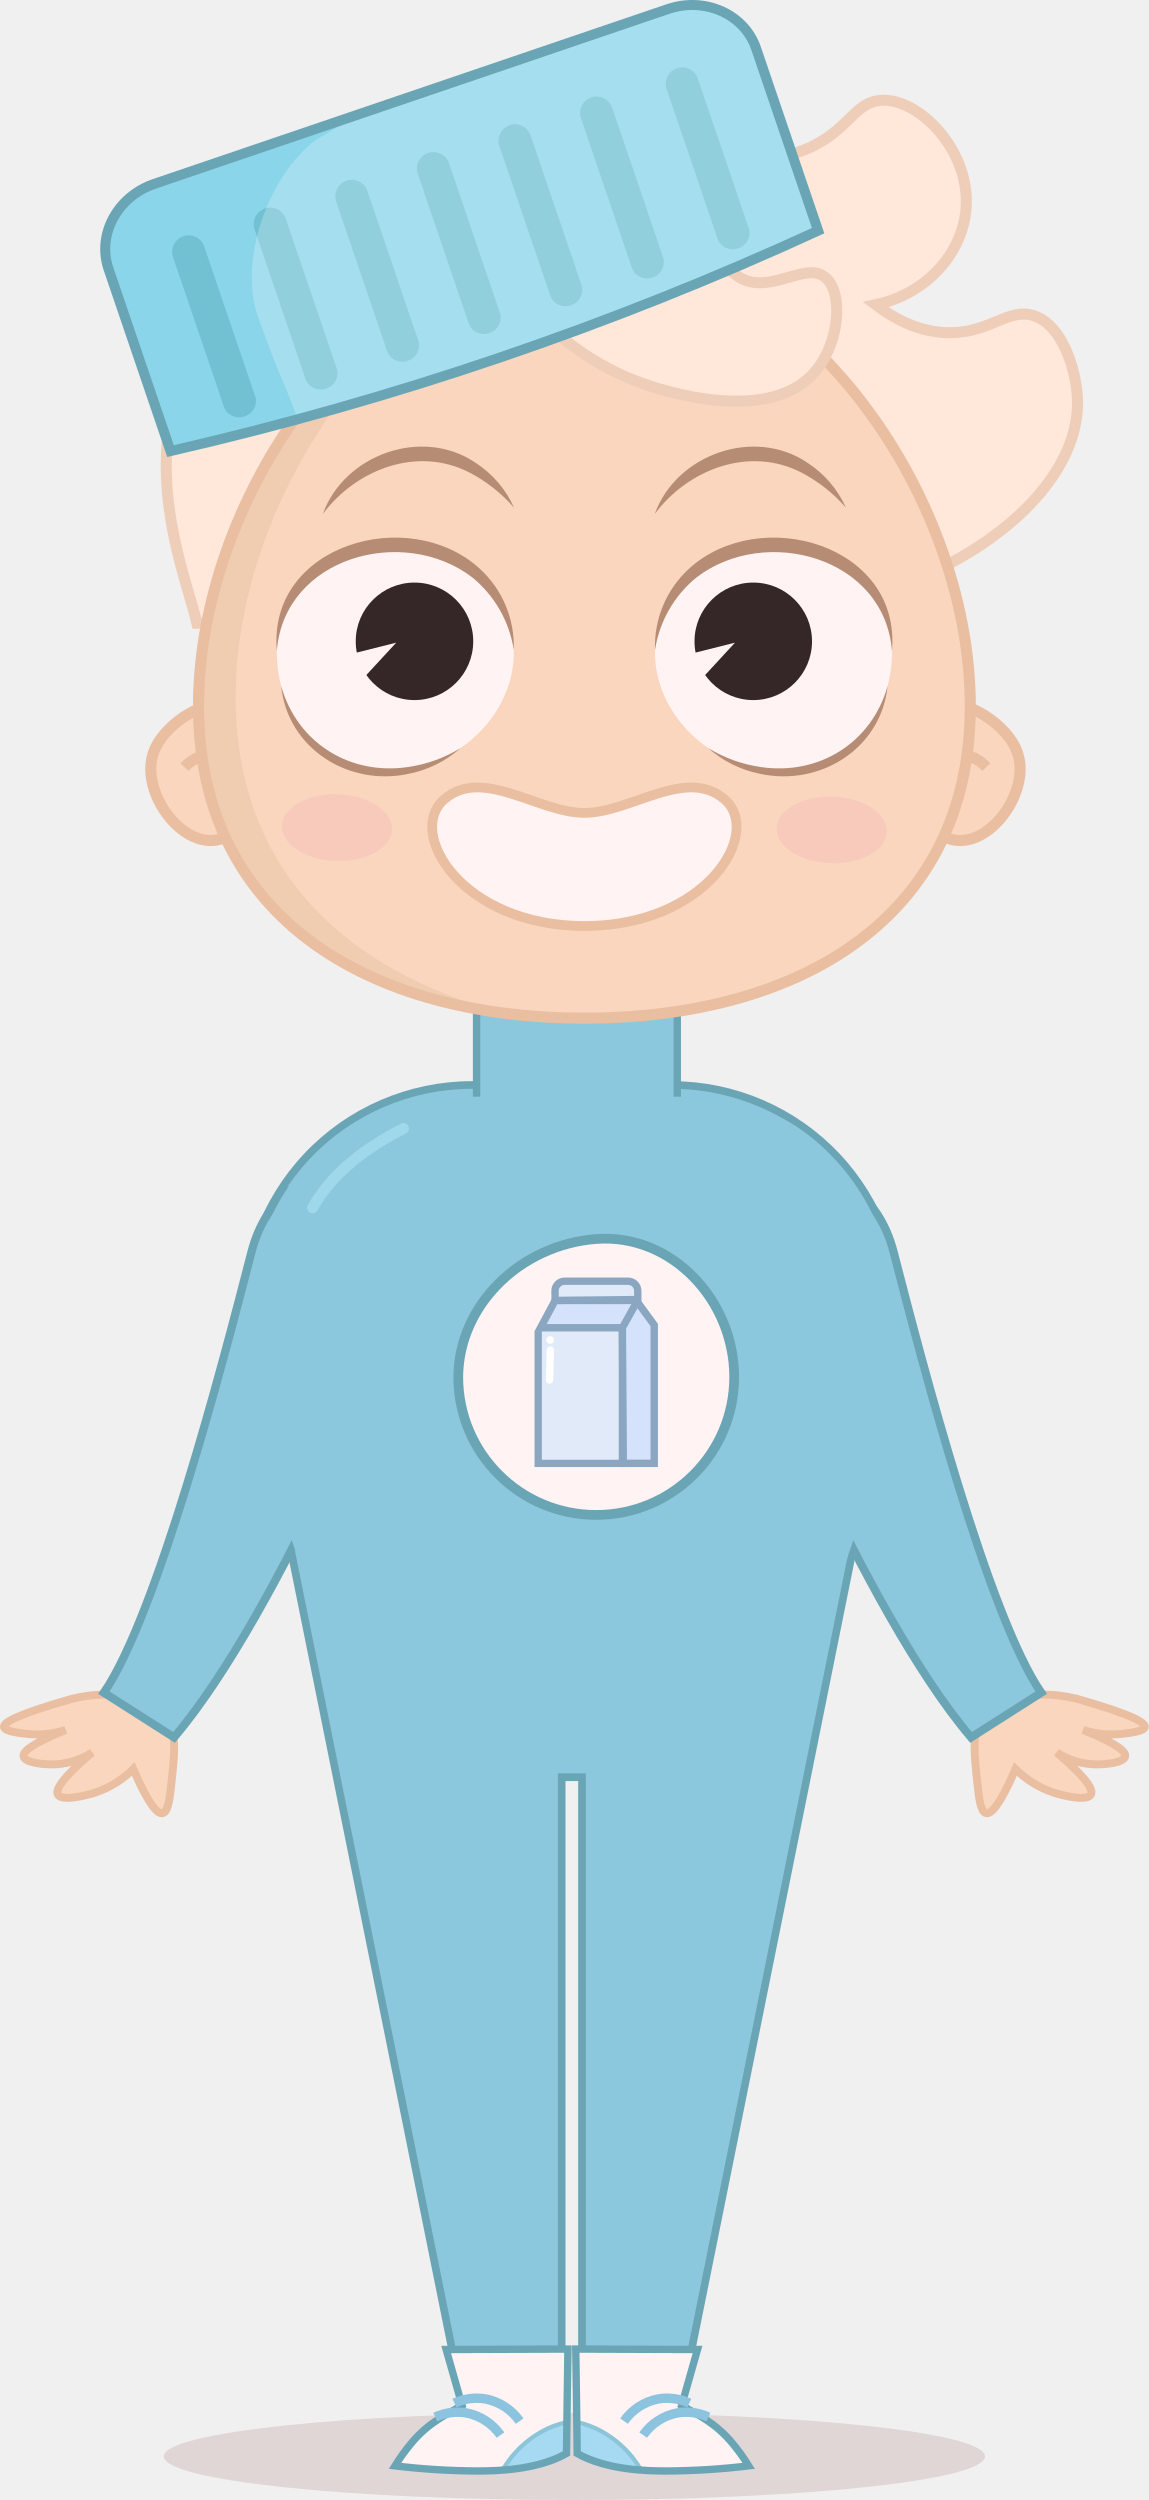
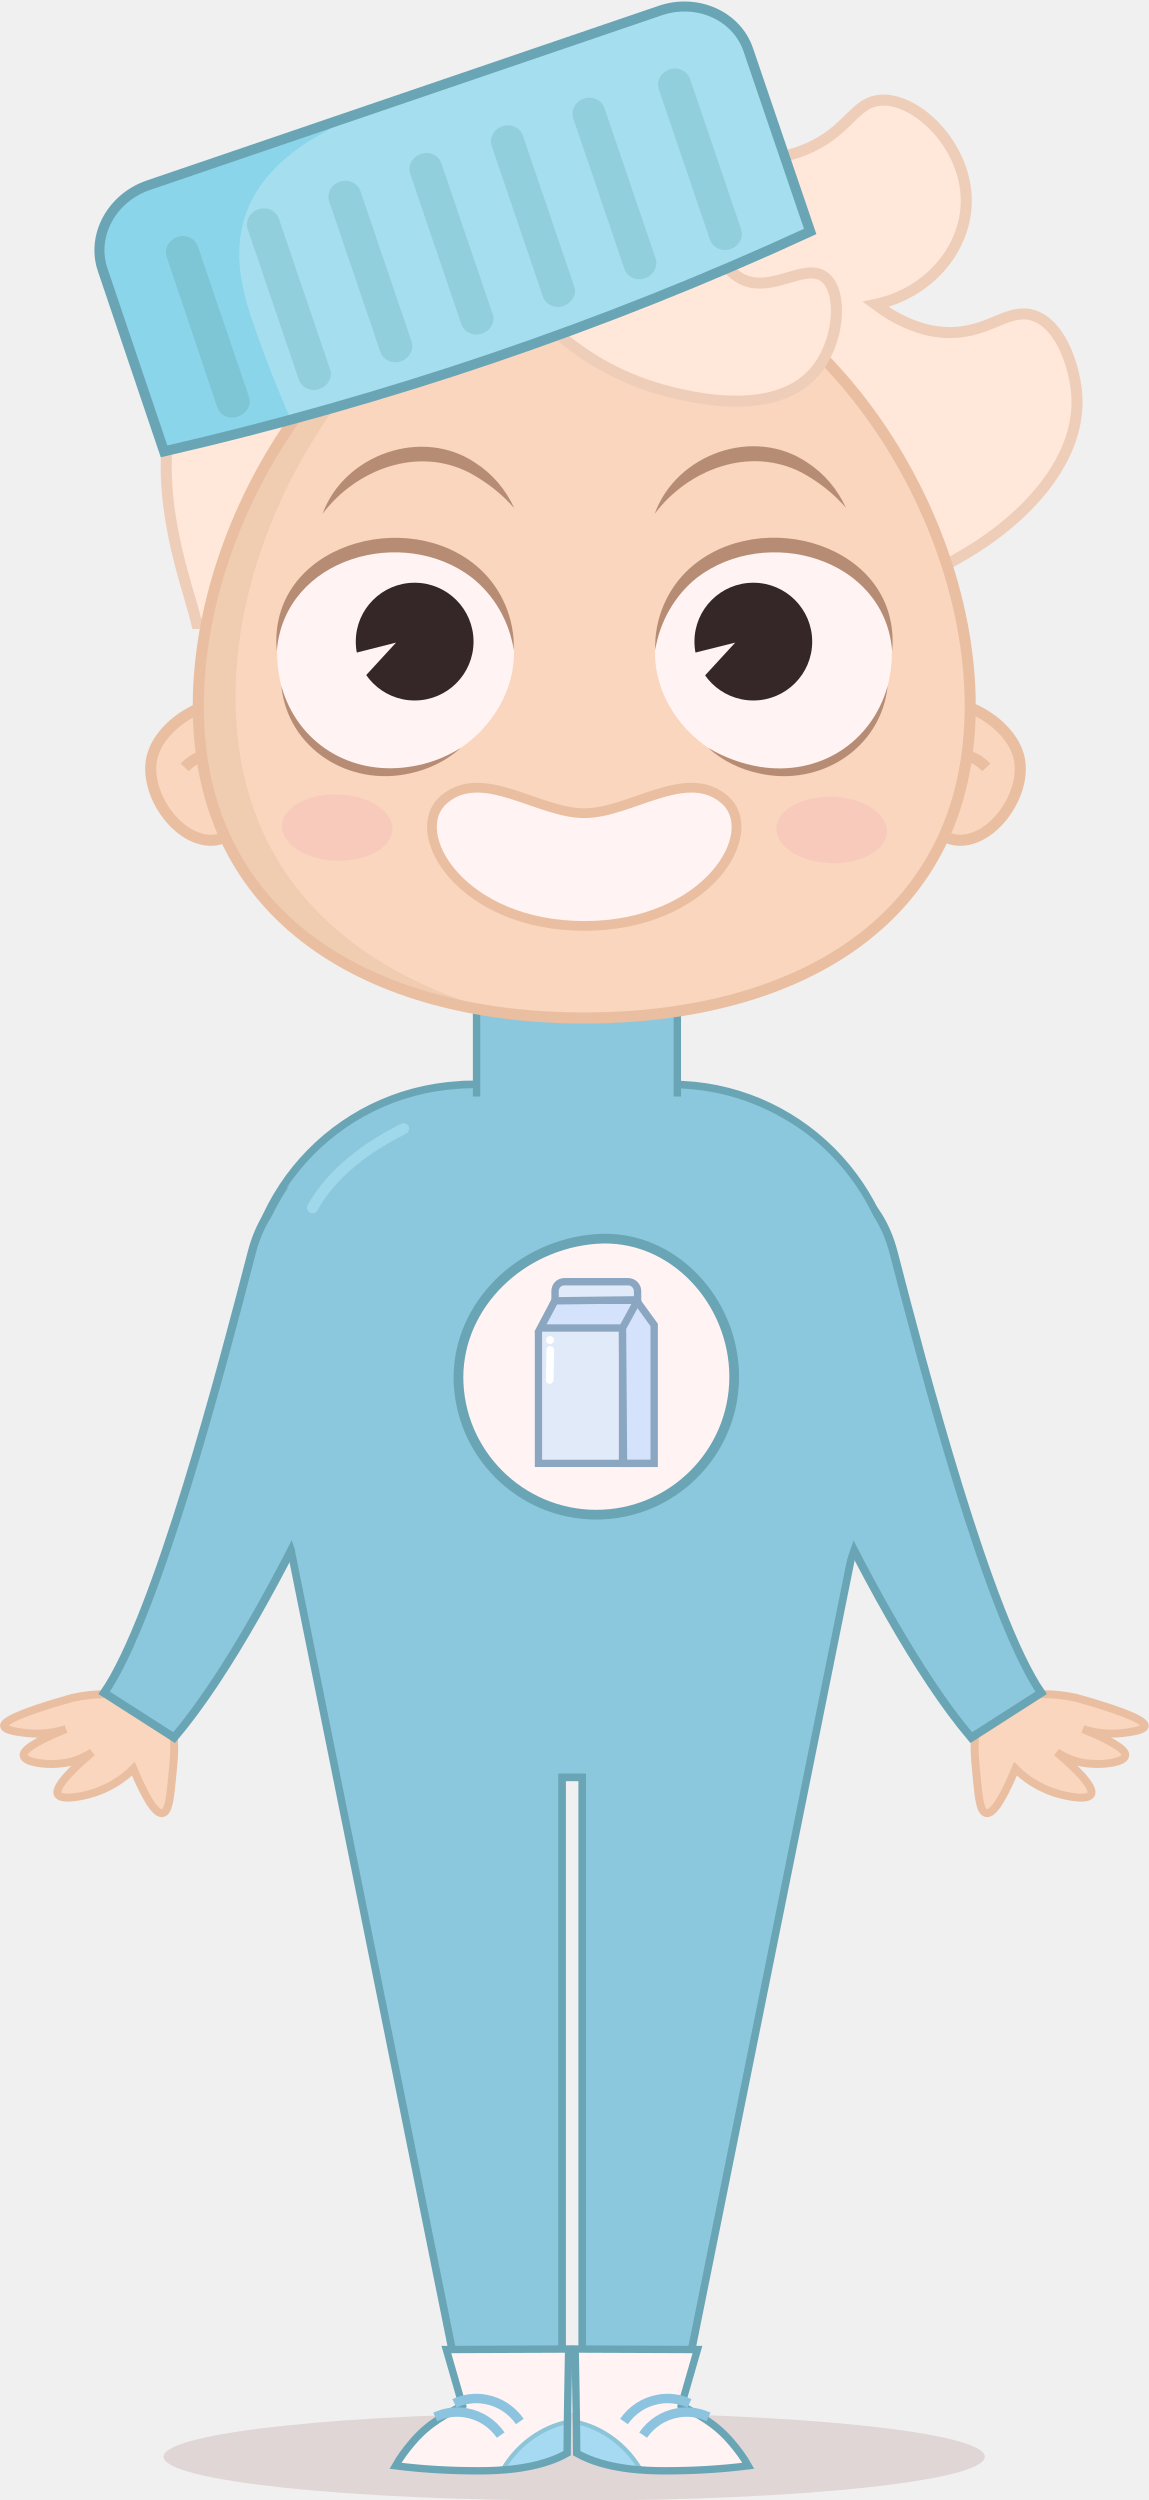
- <svg xmlns="http://www.w3.org/2000/svg" viewBox="0 0 228.295 496.825">
-   <defs>
-     <style>.cls-1,.cls-10,.cls-11,.cls-20,.cls-30,.cls-35{fill:none;}.cls-2{isolation:isolate;}.cls-3{fill:#a36c6c;opacity:0.2;}.cls-4{fill:#ffe8d9;stroke:#efceb9;}.cls-10,.cls-11,.cls-13,.cls-14,.cls-16,.cls-20,.cls-23,.cls-25,.cls-26,.cls-27,.cls-28,.cls-30,.cls-31,.cls-35,.cls-4,.cls-5,.cls-6,.cls-9{stroke-miterlimit:10;}.cls-16,.cls-20,.cls-30,.cls-4{stroke-width:2.199px;}.cls-14,.cls-15,.cls-5,.cls-6{fill:#8cc8dd;}.cls-10,.cls-14,.cls-25,.cls-31,.cls-35,.cls-5,.cls-6{stroke:#69a5b5;}.cls-31,.cls-5{stroke-width:1.521px;}.cls-10,.cls-27,.cls-28,.cls-6{stroke-width:1.466px;}.cls-23,.cls-25,.cls-7{fill:#fff4f3;}.cls-8{clip-path:url(#clip-path);}.cls-9{fill:#a5daf2;stroke:#8dc5d8;stroke-width:0.847px;}.cls-11{stroke:#8cc4e0;stroke-width:1.875px;}.cls-12{clip-path:url(#clip-path-2);}.cls-13,.cls-16,.cls-17{fill:#f9d6bd;}.cls-13,.cls-16,.cls-20,.cls-23{stroke:#eabea0;}.cls-13{stroke-width:1.572px;}.cls-14{stroke-width:1.632px;}.cls-18{clip-path:url(#clip-path-3);}.cls-19{fill:#e2ba9f;opacity:0.38;}.cls-21{fill:#352727;}.cls-22{fill:#b78c74;}.cls-23,.cls-25{stroke-width:1.935px;}.cls-24{fill:#f7baba;}.cls-24,.cls-30{opacity:0.4;}.cls-26,.cls-28{fill:#e1eaf9;}.cls-26,.cls-27,.cls-28{stroke:#8aa6c1;}.cls-26{stroke-width:1.447px;}.cls-27{fill:#d4e2fc;}.cls-29{fill:#fff;}.cls-30{stroke:#b9effc;stroke-linecap:round;}.cls-31{fill:#a5dfef;}.cls-32{fill:#92cfdd;}.cls-33{clip-path:url(#clip-path-4);}.cls-34{fill:#595959;mix-blend-mode:overlay;}.cls-35{stroke-width:1.99px;}</style>
-     <clipPath id="clip-path">
-       <path class="cls-1" d="M138.622,466.917l-3.166,11.111c3.061,1.822,6.578,3.291,10.097,7.517a39.639,39.639,0,0,1,3.239,4.495,143.398,143.398,0,0,1-16.474,1.02c-3.809-.006-11.797-.185-17.611-3.48-.045-4.967-.286-20.749-.286-20.749Z" />
-     </clipPath>
-     <clipPath id="clip-path-2">
-       <path class="cls-1" d="M88.664,466.917l3.166,11.111c-3.061,1.822-6.578,3.291-10.097,7.517a39.639,39.639,0,0,0-3.239,4.495,143.398,143.398,0,0,0,16.474,1.02c3.809-.006,11.797-.185,17.611-3.48.045-4.967.286-20.749.286-20.749Z" />
-     </clipPath>
-     <clipPath id="clip-path-3">
-       <path class="cls-1" d="M192.826,140.306c0,42.355-34.335,62.033-76.69,62.033S39.445,182.661,39.445,140.306s34.335-91.347,76.69-91.347S192.826,97.951,192.826,140.306Z" />
-     </clipPath>
-     <clipPath id="clip-path-4">
-       <path class="cls-1" d="M162.585,45.842A663.222,663.222,0,0,1,33.888,89.644L21.561,53.426c-2.323-6.824,1.762-14.388,9.124-16.893L132.724,1.805c7.362-2.505,15.212.996,17.535,7.82Z" />
-     </clipPath>
-   </defs>
-   <g class="cls-2">
-     <g id="Layer_2" data-name="Layer 2">
-       <g id="instruction_character" data-name="instruction character">
-         <ellipse class="cls-3" cx="114.147" cy="488.162" rx="81.6" ry="8.663" />
-         <path class="cls-4" d="M39.136,123.863c-1.76-7.657-8.733-24.551-5.033-41.609,3.038-14.01,14.997-38.678,40.676-47.739,14.931-5.269,26.631-.655,38.445-11.09,1.773-1.566,3.556-6.873,8.843-12.085,4.937-4.865,7.725-5.356,8.869-5.475A11.987,11.987,0,0,1,141.896,11.261c3.249,5.209,1.607,13.371-4.87,18.415,7.199,2.056,17.34,3.589,25.907-1.389,6.103-3.546,7.404-8.07,12.192-8.354,7.396-.439,17.364,9.577,16.899,20.845-.382,9.249-7.722,17.599-17.996,19.783,3.489,2.645,8.668,5.626,14.938,5.556,7.946-.089,11.52-5.011,16.511-3.37,5.748,1.89,8.329,10.825,8.633,16.139.739,12.945-10.792,26.205-28.408,34.623C135.802,114.101,89.037,123.273,39.136,123.863Z" />
-         <path class="cls-5" d="M178.488,263.344,137.292,467.668H115.659V353.188h-4.038V467.668H89.994L48.798,263.344A45.108,45.108,0,0,1,93.83,215.617h39.626A45.108,45.108,0,0,1,178.488,263.344Z" />
-         <polyline class="cls-6" points="94.708 217.947 94.708 189.892 134.594 189.892 134.594 217.947" />
-         <path class="cls-7" d="M138.622,466.917l-3.166,11.111c3.061,1.822,6.578,3.291,10.097,7.517a39.639,39.639,0,0,1,3.239,4.495,143.398,143.398,0,0,1-16.474,1.02c-3.809-.006-11.797-.185-17.611-3.48-.045-4.967-.286-20.749-.286-20.749Z" />
-         <g class="cls-8">
-           <path class="cls-9" d="M108.849,480.908a19.788,19.788,0,0,1,9.567,1.697,20.525,20.525,0,0,1,10.03,10.338L114.866,491.4Q111.858,486.154,108.849,480.908Z" />
+ <svg xmlns="http://www.w3.org/2000/svg" xmlns:xlink="http://www.w3.org/1999/xlink" version="1.1" id="Layer_1" x="0px" y="0px" viewBox="0 0 228.3 496.8" style="enable-background:new 0 0 228.3 496.8;" xml:space="preserve">
+   <style type="text/css">
+ 	.st0{opacity:0.2;fill:#A36C6C;enable-background:new    ;}
+ 	.st1{fill:#FFE8D9;stroke:#EFCEB9;stroke-width:2.199;stroke-miterlimit:10;}
+ 	.st2{fill:#8CC8DD;stroke:#69A5B5;stroke-width:1.521;stroke-miterlimit:10;}
+ 	.st3{fill:#8CC8DD;stroke:#69A5B5;stroke-width:1.466;stroke-miterlimit:10;}
+ 	.st4{fill:#FFF4F3;}
+ 	.st5{clip-path:url(#SVGID_00000137812178156986604510000008362249612427958432_);}
+ 	.st6{fill:#A5DAF2;stroke:#8DC5D8;stroke-width:0.847;stroke-miterlimit:10;}
+ 	.st7{fill:none;stroke:#69A5B5;stroke-width:1.466;stroke-miterlimit:10;}
+ 	.st8{fill:none;stroke:#8CC4E0;stroke-width:1.875;stroke-miterlimit:10;}
+ 	.st9{clip-path:url(#SVGID_00000154416445038369868690000001814638463077869460_);}
+ 	.st10{fill:#F9D6BD;stroke:#EABEA0;stroke-width:1.573;stroke-miterlimit:10;}
+ 	.st11{fill:#8CC8DD;stroke:#69A5B5;stroke-width:1.632;stroke-miterlimit:10;}
+ 	.st12{fill:#8CC8DD;}
+ 	.st13{fill:#F9D6BD;stroke:#EABEA0;stroke-width:2.199;stroke-miterlimit:10;}
+ 	.st14{fill:#F9D6BD;}
+ 	.st15{clip-path:url(#SVGID_00000055664786820979885630000015647223659649339555_);}
+ 	.st16{opacity:0.38;fill:#E2BA9F;enable-background:new    ;}
+ 	.st17{fill:none;stroke:#EABEA0;stroke-width:2.199;stroke-miterlimit:10;}
+ 	.st18{fill:#352727;}
+ 	.st19{fill:#B78C74;}
+ 	.st20{fill:#FFF4F3;stroke:#EABEA0;stroke-width:1.935;stroke-miterlimit:10;}
+ 	.st21{opacity:0.4;fill:#F7BABA;enable-background:new    ;}
+ 	.st22{fill:#FFF4F3;stroke:#69A5B5;stroke-width:1.935;stroke-miterlimit:10;}
+ 	.st23{fill:#E1EAF9;stroke:#8AA6C1;stroke-width:1.447;stroke-miterlimit:10;}
+ 	.st24{fill:#D4E2FC;stroke:#8AA6C1;stroke-width:1.466;stroke-miterlimit:10;}
+ 	.st25{fill:#E1EAF9;stroke:#8AA6C1;stroke-width:1.466;stroke-miterlimit:10;}
+ 	.st26{fill:#FFFFFF;}
+ 	
+ 		.st27{opacity:0.4;fill:none;stroke:#B9EFFC;stroke-width:2.199;stroke-linecap:round;stroke-miterlimit:10;enable-background:new    ;}
+ 	.st28{fill:#A5DFEF;stroke:#69A5B5;stroke-width:1.515;stroke-miterlimit:10;}
+ 	.st29{fill:#8AD5EA;}
+ 	.st30{fill:#7EC6D6;}
+ 	.st31{fill:#92CFDD;}
+ 	.st32{fill:none;}
+ 	.st33{fill:none;stroke:#69A5B5;stroke-width:1.988;stroke-miterlimit:10;}
+ </style>
+   <g>
+     <g id="Layer_2_00000179633901790315005120000011132104605803621303_">
+       <g id="instruction_character">
+         <ellipse class="st0" cx="114.1" cy="488.2" rx="81.6" ry="8.7" />
+         <path class="st1" d="M39.1,123.9c-1.8-7.7-8.7-24.6-5-41.6c3-14,15-38.7,40.7-47.7c14.9-5.3,26.6-0.7,38.4-11.1     c1.8-1.6,3.6-6.9,8.8-12.1c4.9-4.9,7.7-5.4,8.9-5.5c4.4-0.3,8.6,1.7,11,5.4c3.2,5.2,1.6,13.4-4.9,18.4c7.2,2.1,17.3,3.6,25.9-1.4     c6.1-3.5,7.4-8.1,12.2-8.4c7.4-0.4,17.4,9.6,16.9,20.8c-0.4,9.2-7.7,17.6-18,19.8c3.5,2.6,8.7,5.6,14.9,5.6     c7.9-0.1,11.5-5,16.5-3.4c5.7,1.9,8.3,10.8,8.6,16.1c0.7,12.9-10.8,26.2-28.4,34.6C135.8,114.1,89,123.3,39.1,123.9z" />
+         <path class="st2" d="M178.5,263.3l-41.2,204.3h-21.6V353.2h-4v114.5H90L48.8,263.3c-1.4-24.9,17.5-46.2,42.4-47.7     c0.9-0.1,1.7-0.1,2.6-0.1h39.6c24.9,0,45.1,20.2,45.1,45.1C178.6,261.6,178.5,262.5,178.5,263.3z" />
+         <polyline class="st3" points="94.7,217.9 94.7,189.9 134.6,189.9 134.6,217.9    " />
+         <path class="st4" d="M138.6,466.9l-3.2,11.1c3.1,1.8,6.6,3.3,10.1,7.5c1.2,1.4,2.3,2.9,3.2,4.5c-5.5,0.7-11,1-16.5,1     c-3.8,0-11.8-0.2-17.6-3.5c0-5-0.3-20.7-0.3-20.7L138.6,466.9z" />
+         <g>
+           <defs>
+             <path id="SVGID_1_" d="M138.6,466.9l-3.2,11.1c3.1,1.8,6.6,3.3,10.1,7.5c1.2,1.4,2.3,2.9,3.2,4.5c-5.5,0.7-11,1-16.5,1       c-3.8,0-11.8-0.2-17.6-3.5c0-5-0.3-20.7-0.3-20.7L138.6,466.9z" />
+           </defs>
+           <clipPath id="SVGID_00000114038778580294292580000016406168298454362761_">
+             <use xlink:href="#SVGID_1_" style="overflow:visible;" />
+           </clipPath>
+           <g style="clip-path:url(#SVGID_00000114038778580294292580000016406168298454362761_);">
+             <path class="st6" d="M108.8,480.9c3.3-0.2,6.6,0.3,9.6,1.7c4.5,2.1,8,5.8,10,10.3l-13.6-1.5       C112.9,487.9,110.9,484.4,108.8,480.9z" />
+           </g>
        </g>
-         <path class="cls-10" d="M138.622,466.917l-3.166,11.111c3.061,1.822,6.578,3.291,10.097,7.517a39.639,39.639,0,0,1,3.239,4.495,143.398,143.398,0,0,1-16.474,1.02c-3.809-.006-11.797-.185-17.611-3.48-.045-4.967-.286-20.749-.286-20.749Z" />
-         <path class="cls-11" d="M140.78,480.346a10.488,10.488,0,0,0-6.167-.825,10.78,10.78,0,0,0-6.793,4.408" />
-         <path class="cls-11" d="M136.977,477.564a10.488,10.488,0,0,0-6.167-.825,10.78,10.78,0,0,0-6.793,4.408" />
-         <path class="cls-7" d="M88.664,466.917l3.166,11.111c-3.061,1.822-6.578,3.291-10.097,7.517a39.639,39.639,0,0,0-3.239,4.495,143.398,143.398,0,0,0,16.474,1.02c3.809-.006,11.797-.185,17.611-3.48.045-4.967.286-20.749.286-20.749Z" />
-         <g class="cls-12">
-           <path class="cls-9" d="M118.438,480.908a19.788,19.788,0,0,0-9.567,1.697,20.525,20.525,0,0,0-10.03,10.338L112.42,491.4Q115.429,486.154,118.438,480.908Z" />
+         <path class="st7" d="M138.6,466.9l-3.2,11.1c3.1,1.8,6.6,3.3,10.1,7.5c1.2,1.4,2.3,2.9,3.2,4.5c-5.5,0.7-11,1-16.5,1     c-3.8,0-11.8-0.2-17.6-3.5c0-5-0.3-20.7-0.3-20.7L138.6,466.9z" />
+         <path class="st8" d="M140.8,480.3c-1.9-0.9-4.1-1.2-6.2-0.8c-2.8,0.5-5.2,2.1-6.8,4.4" />
+         <path class="st8" d="M137,477.6c-1.9-0.9-4.1-1.2-6.2-0.8c-2.8,0.5-5.2,2.1-6.8,4.4" />
+         <path class="st4" d="M88.7,466.9l3.2,11.1c-3.1,1.8-6.6,3.3-10.1,7.5c-1.2,1.4-2.3,2.9-3.2,4.5c5.5,0.7,11,1,16.5,1     c3.8,0,11.8-0.2,17.6-3.5c0-5,0.3-20.7,0.3-20.7L88.7,466.9z" />
+         <g>
+           <defs>
+             <path id="SVGID_00000002373219661859065050000017153926062971443116_" d="M88.7,466.9l3.2,11.1c-3.1,1.8-6.6,3.3-10.1,7.5       c-1.2,1.4-2.3,2.9-3.2,4.5c5.5,0.7,11,1,16.5,1c3.8,0,11.8-0.2,17.6-3.5c0-5,0.3-20.7,0.3-20.7L88.7,466.9z" />
+           </defs>
+           <clipPath id="SVGID_00000092445065246754367340000009788671329801203373_">
+             <use xlink:href="#SVGID_00000002373219661859065050000017153926062971443116_" style="overflow:visible;" />
+           </clipPath>
+           <g style="clip-path:url(#SVGID_00000092445065246754367340000009788671329801203373_);">
+             <path class="st6" d="M118.4,480.9c-3.3-0.2-6.6,0.3-9.6,1.7c-4.5,2.1-8,5.8-10,10.3l13.6-1.5       C114.4,487.9,116.4,484.4,118.4,480.9z" />
+           </g>
        </g>
-         <path class="cls-10" d="M88.664,466.917l3.166,11.111c-3.061,1.822-6.578,3.291-10.097,7.517a39.639,39.639,0,0,0-3.239,4.495,143.398,143.398,0,0,0,16.474,1.02c3.809-.006,11.797-.185,17.611-3.48.045-4.967.286-20.749.286-20.749Z" />
-         <path class="cls-11" d="M86.506,480.346a10.488,10.488,0,0,1,6.167-.825,10.78,10.78,0,0,1,6.793,4.408" />
-         <path class="cls-11" d="M90.309,477.564a10.488,10.488,0,0,1,6.167-.825,10.78,10.78,0,0,1,6.793,4.408" />
-         <path class="cls-13" d="M33.488,342.044c1.597,2.79,1.21,6.403.584,12.261-.317,2.963-.619,5.786-1.752,6.033-.962.21-2.653-1.411-5.839-8.758a19.468,19.468,0,0,1-7.59,4.671c-2.107.686-6.644,1.744-7.396.389-.396-.713-.009-2.579,6.812-8.369a14.808,14.808,0,0,1-7.006,2.335c-2.485.155-6.369-.274-6.617-1.557-.164-.848,1.205-2.358,8.369-5.255a18.555,18.555,0,0,1-7.785.778C3.694,344.391.924,344.07.791,343.211c-.128-.829,2.17-2.395,13.624-5.644C22.97,335.547,30.83,337.4,33.488,342.044Z" />
-         <path class="cls-14" d="M82.47,233.551s-26.448-8.253-32.535,15.408c-5.863,22.791-18.781,72.073-29.287,87.427l13.94,8.889c21.618-25.456,45.457-85.864,45.457-85.864S92.976,238.4,82.47,233.551Z" />
-         <path class="cls-15" d="M63.204,321.163l27.993-7.378-5.307-44.022,5.307-41.492-12.317-8.382c-14.008,2.452-28.809,20.95-27.709,35.127l2.444,38.503Z" />
-         <path class="cls-13" d="M194.807,342.044c-1.597,2.79-1.21,6.403-.584,12.261.317,2.963.619,5.786,1.752,6.033.962.21,2.653-1.411,5.839-8.758a19.468,19.468,0,0,0,7.59,4.671c2.107.686,6.644,1.744,7.396.389.396-.713.009-2.579-6.812-8.369a14.808,14.808,0,0,0,7.006,2.335c2.485.155,6.369-.274,6.617-1.557.164-.848-1.205-2.358-8.369-5.255a18.555,18.555,0,0,0,7.785.778c1.574-.183,4.344-.504,4.476-1.362.128-.829-2.17-2.395-13.624-5.644C205.325,335.547,197.464,337.4,194.807,342.044Z" />
-         <path class="cls-14" d="M145.092,233.551s26.448-8.253,32.535,15.408c5.863,22.791,18.781,72.073,29.287,87.427l-13.94,8.889c-21.618-25.456-45.457-85.864-45.457-85.864S134.586,238.4,145.092,233.551Z" />
-         <path class="cls-15" d="M164.357,321.163l-27.993-7.378,5.307-44.022-5.307-41.492,12.317-8.382c14.008,2.452,28.809,20.95,27.709,35.127l-2.444,38.503Z" />
-         <path class="cls-16" d="M47.663,139.345a18.901,18.901,0,0,0-12.869,4.446c-1.297,1.146-4.024,3.556-4.679,7.253-1.291,7.279,5.896,17.021,12.869,15.91,4.098-.653,7.514-4.958,8.891-10.295Z" />
-         <path class="cls-16" d="M50.704,155.489c-1.925-3.808-5.599-6.03-9.125-5.615a8.31,8.31,0,0,0-4.913,2.574" />
-         <path class="cls-16" d="M185.024,139.345a18.901,18.901,0,0,1,12.869,4.446c1.297,1.146,4.024,3.556,4.679,7.253,1.291,7.279-5.896,17.021-12.869,15.91-4.098-.653-7.514-4.958-8.891-10.295Z" />
-         <path class="cls-16" d="M181.983,155.489c1.925-3.808,5.599-6.03,9.125-5.615a8.31,8.31,0,0,1,4.913,2.574" />
-         <path class="cls-17" d="M192.826,140.306c0,42.355-34.335,62.033-76.69,62.033S39.445,182.661,39.445,140.306s34.335-91.347,76.69-91.347S192.826,97.951,192.826,140.306Z" />
-         <g class="cls-18">
-           <path class="cls-19" d="M113.937,43.591C62.279,64.082,36.454,122.991,50.704,161.586c14.621,39.599,65.618,42.729,68.219,43.21-4.91,2.345-35.469,16.354-66.061,2.077-33.402-15.587-44.899-54.653-41.548-82.264C16.427,82.487,58.663,45.898,113.937,43.591Z" />
+         <path class="st7" d="M88.7,466.9l3.2,11.1c-3.1,1.8-6.6,3.3-10.1,7.5c-1.2,1.4-2.3,2.9-3.2,4.5c5.5,0.7,11,1,16.5,1     c3.8,0,11.8-0.2,17.6-3.5c0-5,0.3-20.7,0.3-20.7L88.7,466.9z" />
+         <path class="st8" d="M86.5,480.3c1.9-0.9,4.1-1.2,6.2-0.8c2.8,0.5,5.2,2.1,6.8,4.4" />
+         <path class="st8" d="M90.3,477.6c1.9-0.9,4.1-1.2,6.2-0.8c2.8,0.5,5.2,2.1,6.8,4.4" />
+         <path class="st10" d="M33.5,342c1.6,2.8,1.2,6.4,0.6,12.3c-0.3,3-0.6,5.8-1.8,6c-1,0.2-2.7-1.4-5.8-8.8c-2.1,2.1-4.7,3.7-7.6,4.7     c-2.1,0.7-6.6,1.7-7.4,0.4c-0.4-0.7,0-2.6,6.8-8.4c-2.1,1.4-4.5,2.2-7,2.3c-2.5,0.2-6.4-0.3-6.6-1.6c-0.2-0.8,1.2-2.4,8.4-5.3     c-2.5,0.8-5.2,1.1-7.8,0.8c-1.6-0.2-4.3-0.5-4.5-1.4c-0.1-0.8,2.2-2.4,13.6-5.6C23,335.5,30.8,337.4,33.5,342z" />
+         <path class="st11" d="M82.5,233.6c0,0-26.4-8.3-32.5,15.4c-5.9,22.8-18.8,72.1-29.3,87.4l13.9,8.9C56.2,319.8,80,259.4,80,259.4     S93,238.4,82.5,233.6z" />
+         <path class="st12" d="M63.2,321.2l28-7.4l-5.3-44l5.3-41.5l-12.3-8.4c-14,2.5-28.8,20.9-27.7,35.1l2.4,38.5L63.2,321.2z" />
+         <path class="st10" d="M194.8,342c-1.6,2.8-1.2,6.4-0.6,12.3c0.3,3,0.6,5.8,1.8,6c1,0.2,2.7-1.4,5.8-8.8c2.1,2.1,4.7,3.7,7.6,4.7     c2.1,0.7,6.6,1.7,7.4,0.4c0.4-0.7,0-2.6-6.8-8.4c2.1,1.4,4.5,2.2,7,2.3c2.5,0.2,6.4-0.3,6.6-1.6c0.2-0.8-1.2-2.4-8.4-5.3     c2.5,0.8,5.2,1.1,7.8,0.8c1.6-0.2,4.3-0.5,4.5-1.4c0.1-0.8-2.2-2.4-13.6-5.6C205.3,335.5,197.5,337.4,194.8,342z" />
+         <path class="st11" d="M145.1,233.6c0,0,26.4-8.3,32.5,15.4c5.9,22.8,18.8,72.1,29.3,87.4l-13.9,8.9     c-21.6-25.5-45.5-85.9-45.5-85.9S134.6,238.4,145.1,233.6z" />
+         <path class="st12" d="M164.4,321.2l-28-7.4l5.3-44l-5.3-41.5l12.3-8.4c14,2.5,28.8,20.9,27.7,35.1l-2.4,38.5L164.4,321.2z" />
+         <path class="st13" d="M47.7,139.3c-4.7-0.2-9.3,1.4-12.9,4.4c-1.3,1.1-4,3.6-4.7,7.3c-1.3,7.3,5.9,17,12.9,15.9     c4.1-0.7,7.5-5,8.9-10.3L47.7,139.3z" />
+         <path class="st13" d="M50.7,155.5c-1.9-3.8-5.6-6-9.1-5.6c-1.9,0.3-3.6,1.2-4.9,2.6" />
+         <path class="st13" d="M185,139.3c4.7-0.2,9.3,1.4,12.9,4.4c1.3,1.1,4,3.6,4.7,7.3c1.3,7.3-5.9,17-12.9,15.9     c-4.1-0.7-7.5-5-8.9-10.3L185,139.3z" />
+         <path class="st13" d="M182,155.5c1.9-3.8,5.6-6,9.1-5.6c1.9,0.3,3.6,1.2,4.9,2.6" />
+         <path class="st14" d="M192.8,140.3c0,42.4-34.3,62-76.7,62s-76.7-19.7-76.7-62S73.8,49,116.1,49S192.8,98,192.8,140.3z" />
+         <g>
+           <defs>
+             <path id="SVGID_00000170974711988363024180000011225787285316135073_" d="M192.8,140.3c0,42.4-34.3,62-76.7,62       s-76.7-19.7-76.7-62S73.8,49,116.1,49S192.8,98,192.8,140.3z" />
+           </defs>
+           <clipPath id="SVGID_00000107549693121578702270000016879892199792011696_">
+             <use xlink:href="#SVGID_00000170974711988363024180000011225787285316135073_" style="overflow:visible;" />
+           </clipPath>
+           <g style="clip-path:url(#SVGID_00000107549693121578702270000016879892199792011696_);">
+             <path class="st16" d="M113.9,43.6c-51.7,20.5-77.5,79.4-63.2,118c14.6,39.6,65.6,42.7,68.2,43.2c-4.9,2.3-35.5,16.4-66.1,2.1       C19.5,191.3,8,152.2,11.3,124.6C16.4,82.5,58.7,45.9,113.9,43.6z" />
+           </g>
        </g>
-         <path class="cls-20" d="M192.826,140.306c0,42.355-34.335,62.033-76.69,62.033S39.445,182.661,39.445,140.306s34.335-91.347,76.69-91.347S192.826,97.951,192.826,140.306Z" />
-         <path class="cls-4" d="M106.437,62.042A52.706,52.706,0,0,0,128.278,76.403c3.238,1.087,24.181,8.115,33.491-2.303,5.19-5.808,5.921-16.095,2.152-19.047-3.912-3.064-10.638,3.363-16.626.273a10.019,10.019,0,0,1-4.391-5.082" />
-         <path class="cls-7" d="M101.484,124.727c3.06,12.028-5.439,24.571-18.982,28.016s-23.573-4.385-26.633-16.413,2.009-23.699,15.553-27.144S98.425,112.699,101.484,124.727Z" />
-         <circle class="cls-21" cx="82.37" cy="127.451" r="11.676" />
-         <polygon class="cls-7" points="78.74 127.714 60.542 132.292 69.648 137.567 78.74 127.714" />
-         <path class="cls-22" d="M55.869,136.331c3.205,11.351,13.731,17.825,25.258,16.093a27.303,27.303,0,0,0,10.385-3.753,21.907,21.907,0,0,1-10.157,5.081c-11.975,2.662-24.185-4.928-25.487-17.421Z" />
-         <path class="cls-22" d="M55.014,129.36c-1.864-21.128,26.203-29.189,40.292-16.377a20.853,20.853,0,0,1,6.794,16.194,23.108,23.108,0,0,0-8.274-14.45C80.151,104.272,56.482,110.68,55.014,129.36Z" />
-         <path class="cls-7" d="M130.787,124.727c-3.06,12.028,5.439,24.571,18.982,28.016s23.573-4.385,26.633-16.413-2.009-23.699-15.553-27.144S133.846,112.699,130.787,124.727Z" />
-         <circle class="cls-21" cx="149.696" cy="127.451" r="11.676" />
-         <polygon class="cls-7" points="146.066 127.714 132.517 131.123 136.974 137.567 146.066 127.714" />
-         <path class="cls-22" d="M176.402,136.331c-1.305,12.498-13.512,20.081-25.487,17.421a21.906,21.906,0,0,1-10.157-5.081,27.307,27.307,0,0,0,10.385,3.754c11.527,1.733,22.057-4.748,25.258-16.094Z" />
-         <path class="cls-22" d="M177.257,129.36c-1.471-18.685-25.139-25.086-38.812-14.633a23.108,23.108,0,0,0-8.274,14.45,20.854,20.854,0,0,1,6.794-16.194c14.093-12.815,42.158-4.744,40.292,16.377Z" />
-         <path class="cls-23" d="M144.012,158.876c-7.624-6.629-18.707,2.671-27.877,2.671s-20.253-9.3-27.877-2.671c-7.624,6.629,3.548,25.149,27.877,25.149S151.636,165.505,144.012,158.876Z" />
-         <ellipse class="cls-24" cx="66.972" cy="164.469" rx="6.632" ry="10.955" transform="translate(-99.68551 225.794) rotate(-88.04576)" />
-         <ellipse class="cls-24" cx="165.299" cy="164.925" rx="6.632" ry="10.955" transform="translate(-5.16793 324.5037) rotate(-88.04576)" />
-         <path class="cls-22" d="M64.149,102.15c4.285-11.851,19.737-17.362,30.338-10.199a20.742,20.742,0,0,1,7.678,8.952,30.198,30.198,0,0,0-8.822-6.971c-10.264-5.347-22.503-.757-29.194,8.218Z" />
-         <path class="cls-22" d="M130.106,102.15c4.285-11.851,19.737-17.362,30.338-10.199a20.742,20.742,0,0,1,7.678,8.952,30.198,30.198,0,0,0-8.822-6.971c-10.264-5.347-22.503-.757-29.194,8.218Z" />
-         <path class="cls-25" d="M145.905,273.645a27.419,27.419,0,0,1-54.838,0c.101-14.357,12.421-26.291,27.419-27.419C133.586,245.09,145.905,258.502,145.905,273.645Z" />
-         <polyline class="cls-26" points="123.686 264.539 123.686 290.817 106.955 290.817 106.955 264.539" />
-         <polyline class="cls-27" points="123.686 263.864 107.417 263.864 110.322 258.435 126.01 258.435" />
-         <path class="cls-28" d="M126.746,258.26l-16.424.175-.026-1.874a1.92,1.92,0,0,1,1.92-1.948h12.609a1.92,1.92,0,0,1,1.92,1.92Z" />
-         <polygon class="cls-27" points="130.015 263.322 130.015 290.817 123.868 290.817 123.686 263.864 126.603 258.644 130.015 263.322" />
-         <path class="cls-29" d="M109.952,274.281l.135-5.25.019-.756a.739.739,0,0,0-1.477,0l-.135,5.25-.019.756a.739.739,0,0,0,1.477,0Z" />
-         <circle class="cls-29" cx="109.339" cy="266.287" r="0.773" />
-         <path class="cls-30" d="M80.187,224.281c-7.172,3.623-14.174,8.725-18.063,15.754" />
-         <path class="cls-31" d="M162.585,45.842A663.222,663.222,0,0,1,33.888,89.644L21.561,53.426c-2.323-6.824,1.762-14.388,9.124-16.893L132.724,1.805c7.362-2.505,15.212.996,17.535,7.82Z" />
-         <path class="cls-32" d="M48.606,82.732a3.174,3.174,0,0,1-4.081-1.82L34.301,50.873a3.287,3.287,0,0,1,6.205-2.112L50.73,78.8A3.174,3.174,0,0,1,48.606,82.732Z" />
-         <path class="cls-32" d="M64.821,77.214a3.174,3.174,0,0,1-4.081-1.82L50.516,45.354a3.287,3.287,0,0,1,6.205-2.112L66.945,73.282A3.174,3.174,0,0,1,64.821,77.214Z" />
-         <path class="cls-32" d="M81.036,71.695A3.174,3.174,0,0,1,76.955,69.875L66.731,39.836a3.287,3.287,0,0,1,6.205-2.112L83.16,67.763A3.174,3.174,0,0,1,81.036,71.695Z" />
-         <path class="cls-32" d="M97.251,66.177a3.174,3.174,0,0,1-4.081-1.82L82.946,34.317a3.287,3.287,0,0,1,6.205-2.112L99.375,62.245A3.174,3.174,0,0,1,97.251,66.177Z" />
-         <path class="cls-32" d="M113.466,60.658a3.174,3.174,0,0,1-4.081-1.82L99.161,28.799a3.287,3.287,0,0,1,6.205-2.112l10.224,30.039A3.174,3.174,0,0,1,113.466,60.658Z" />
-         <path class="cls-32" d="M129.681,55.139a3.174,3.174,0,0,1-4.081-1.82L115.376,23.28a3.287,3.287,0,0,1,6.205-2.112l10.224,30.039A3.174,3.174,0,0,1,129.681,55.139Z" />
-         <path class="cls-32" d="M146.706,49.345a3.174,3.174,0,0,1-4.081-1.82L132.401,17.485a3.287,3.287,0,0,1,6.205-2.112L148.83,45.413A3.174,3.174,0,0,1,146.706,49.345Z" />
-         <g class="cls-33">
-           <path class="cls-34" d="M51.148,62.605c5.447,15.232,5.215,12.548,8.364,21.805q-18.554,4.255-37.108,8.509C-13.956,56.406,29.968-.575,80.461,17.373L62.659,27.87C53.057,35.295,47.524,51.851,51.148,62.605Z" />
+         <path class="st17" d="M192.8,140.3c0,42.4-34.3,62-76.7,62s-76.7-19.7-76.7-62S73.8,49,116.1,49S192.8,98,192.8,140.3z" />
+         <path class="st1" d="M106.4,62c6,6.5,13.5,11.5,21.8,14.4c3.2,1.1,24.2,8.1,33.5-2.3c5.2-5.8,5.9-16.1,2.2-19     c-3.9-3.1-10.6,3.4-16.6,0.3c-2-1.1-3.6-2.9-4.4-5.1" />
+         <path class="st4" d="M101.5,124.7c3.1,12-5.4,24.6-19,28s-23.6-4.4-26.6-16.4s2-23.7,15.6-27.1S98.4,112.7,101.5,124.7z" />
+         <circle class="st18" cx="82.4" cy="127.5" r="11.7" />
+         <polygon class="st4" points="78.7,127.7 60.5,132.3 69.6,137.6    " />
+         <path class="st19" d="M55.9,136.3c3.2,11.4,13.7,17.8,25.3,16.1c3.7-0.5,7.2-1.8,10.4-3.8c-2.9,2.6-6.4,4.3-10.2,5.1     C69.4,156.4,57.2,148.8,55.9,136.3L55.9,136.3z" />
+         <path class="st19" d="M55,129.4c-1.9-21.1,26.2-29.2,40.3-16.4c4.5,4.1,7,10.1,6.8,16.2c-0.9-5.7-3.8-10.8-8.3-14.4     C80.2,104.3,56.5,110.7,55,129.4z" />
+         <path class="st4" d="M130.8,124.7c-3.1,12,5.4,24.6,19,28s23.6-4.4,26.6-16.4s-2-23.7-15.6-27.1S133.8,112.7,130.8,124.7z" />
+         <circle class="st18" cx="149.7" cy="127.5" r="11.7" />
+         <polygon class="st4" points="146.1,127.7 132.5,131.1 137,137.6    " />
+         <path class="st19" d="M176.4,136.3c-1.3,12.5-13.5,20.1-25.5,17.4c-3.8-0.8-7.3-2.5-10.2-5.1c3.2,1.9,6.7,3.2,10.4,3.8     C162.7,154.2,173.2,147.7,176.4,136.3L176.4,136.3z" />
+         <path class="st19" d="M177.3,129.4c-1.5-18.7-25.1-25.1-38.8-14.6c-4.5,3.6-7.4,8.8-8.3,14.4c-0.2-6.1,2.3-12.1,6.8-16.2     C151.1,100.2,179.1,108.2,177.3,129.4z" />
+         <path class="st20" d="M144,158.9c-7.6-6.6-18.7,2.7-27.9,2.7s-20.3-9.3-27.9-2.7c-7.6,6.6,3.5,25.1,27.9,25.1     S151.6,165.5,144,158.9z" />
+         <ellipse transform="matrix(3.410115e-02 -0.9994 0.9994 3.410115e-02 -99.6855 225.794)" class="st21" cx="67" cy="164.5" rx="6.6" ry="11" />
+         <ellipse transform="matrix(3.410129e-02 -0.9994 0.9994 3.410129e-02 -5.1679 324.5037)" class="st21" cx="165.3" cy="164.9" rx="6.6" ry="11" />
+         <path class="st19" d="M64.1,102.1C68.4,90.3,83.9,84.8,94.5,92c3.4,2.2,6,5.3,7.7,9c-2.5-2.9-5.5-5.2-8.8-7     C83.1,88.6,70.8,93.2,64.1,102.1z" />
+         <path class="st19" d="M130.1,102.1c4.3-11.9,19.7-17.4,30.3-10.2c3.4,2.2,6,5.3,7.7,9c-2.5-2.9-5.5-5.2-8.8-7     C149,88.6,136.8,93.2,130.1,102.1z" />
+         <path class="st22" d="M145.9,273.6c0,15.1-12.3,27.4-27.4,27.4c-15.1,0-27.4-12.3-27.4-27.4c0.1-14.4,12.4-26.3,27.4-27.4     C133.6,245.1,145.9,258.5,145.9,273.6z" />
+         <polyline class="st23" points="123.7,264.5 123.7,290.8 107,290.8 107,264.5    " />
+         <polyline class="st24" points="123.7,263.9 107.4,263.9 110.3,258.4 126,258.4    " />
+         <path class="st25" d="M126.7,258.3l-16.4,0.2l0-1.9c0-1.1,0.8-1.9,1.9-1.9c0,0,0,0,0,0h12.6c1.1,0,1.9,0.9,1.9,1.9L126.7,258.3z" />
+         <polygon class="st24" points="130,263.3 130,290.8 123.9,290.8 123.7,263.9 126.6,258.6    " />
+         <path class="st26" d="M110,274.3l0.1-5.3l0-0.8c0-0.4-0.4-0.7-0.8-0.7c-0.4,0-0.7,0.3-0.7,0.7l-0.1,5.3l0,0.8     c0,0.4,0.4,0.7,0.8,0.7C109.6,275,109.9,274.7,110,274.3L110,274.3z" />
+         <circle class="st26" cx="109.3" cy="266.3" r="0.8" />
+         <path class="st27" d="M80.2,224.3C73,227.9,66,233,62.1,240" />
+         <g>
+           <path class="st28" d="M161,46C120,64.9,76.6,79.6,32.6,89.7L20.4,53.6c-2.3-6.8,1.8-14.3,9.1-16.8L131.2,2.1      c7.3-2.5,15.2,1,17.5,7.8L161,46L161,46z" />
+           <path class="st29" d="M21.9,43.9c-1.6,3-1.9,6.3-0.9,9.4l12.1,35.5c8.2-1.9,16.3-3.9,24.4-6.1c0,0-4.2-9.4-7.7-20      c-3.5-10.6-5-24,11.5-34.6l5.7-3.3L29.7,37.4C26.3,38.6,23.6,40.9,21.9,43.9L21.9,43.9L21.9,43.9z" />
+           <g>
+             <path class="st30" d="M47.3,82.8c-1.7,0.6-3.5-0.2-4.1-1.8L33.1,51c-0.5-1.6,0.4-3.3,2.1-3.9c1.7-0.6,3.5,0.2,4.1,1.8l10.2,30       C50,80.5,49,82.2,47.3,82.8z" />
+             <path class="st31" d="M63.5,77.3c-1.7,0.6-3.5-0.2-4.1-1.8l-10.2-30c-0.5-1.6,0.4-3.3,2.1-3.9c1.7-0.6,3.5,0.2,4.1,1.8l10.2,30       C66.2,74.9,65.2,76.7,63.5,77.3z" />
+             <path class="st31" d="M79.7,71.8c-1.7,0.6-3.5-0.2-4.1-1.8L65.4,40c-0.5-1.6,0.4-3.3,2.1-3.9s3.5,0.2,4.1,1.8l10.2,30       C82.3,69.4,81.4,71.2,79.7,71.8z" />
+             <path class="st31" d="M95.8,66.3c-1.7,0.6-3.5-0.2-4.1-1.8l-10.2-30c-0.5-1.6,0.4-3.3,2.1-3.9c1.7-0.6,3.5,0.2,4.1,1.8l10.2,30       C98.5,63.9,97.5,65.7,95.8,66.3z" />
+             <path class="st31" d="M112,60.8c-1.7,0.6-3.5-0.2-4.1-1.8L97.7,29c-0.5-1.6,0.4-3.3,2.1-3.9c1.7-0.6,3.5,0.2,4.1,1.8l10.2,30       C114.7,58.4,113.7,60.2,112,60.8L112,60.8z" />
+             <path class="st31" d="M128.2,55.3c-1.7,0.6-3.5-0.2-4.1-1.8l-10.2-30c-0.5-1.6,0.4-3.3,2.1-3.9c1.7-0.6,3.5,0.2,4.1,1.8       l10.2,30C130.8,52.9,129.9,54.7,128.2,55.3z" />
+             <path class="st31" d="M145.2,49.5c-1.7,0.6-3.5-0.2-4.1-1.8l-10.2-30c-0.5-1.6,0.4-3.3,2.1-3.9s3.5,0.2,4.1,1.8l10.2,30       C147.8,47.2,146.9,48.9,145.2,49.5z" />
+           </g>
+           <path class="st32" d="M161,46C120,64.9,76.6,79.6,32.6,89.7L20.4,53.6c-2.3-6.8,1.8-14.3,9.1-16.8L131.2,2.1      c7.3-2.5,15.2,1,17.5,7.8L161,46L161,46z" />
+           <path class="st33" d="M161,46C120,64.9,76.6,79.6,32.6,89.7L20.4,53.6c-2.3-6.8,1.8-14.3,9.1-16.8L131.2,2.1      c7.3-2.5,15.2,1,17.5,7.8L161,46L161,46z" />
        </g>
-         <path class="cls-35" d="M162.585,45.842A663.222,663.222,0,0,1,33.888,89.644L21.561,53.426c-2.323-6.824,1.762-14.388,9.124-16.893L132.724,1.805c7.362-2.505,15.212.996,17.535,7.82Z" />
      </g>
    </g>
  </g>
</svg>
